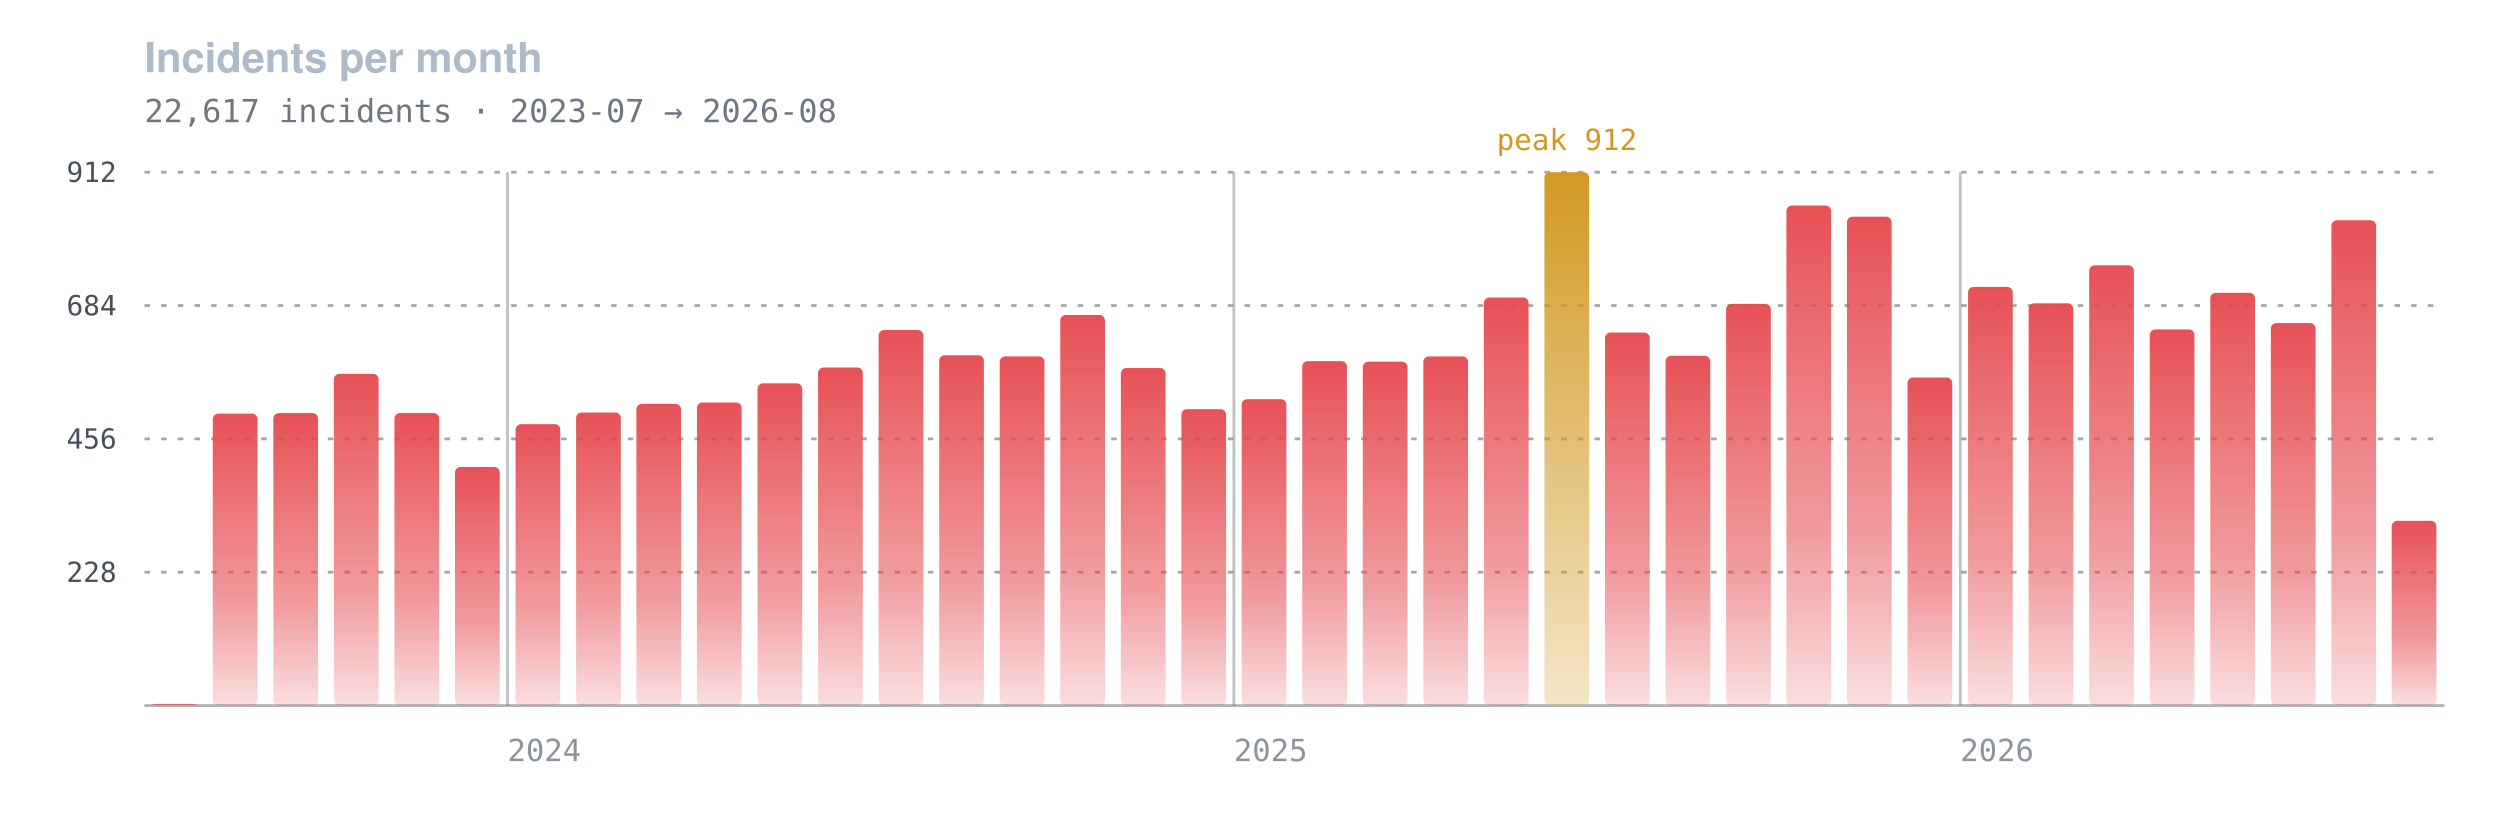
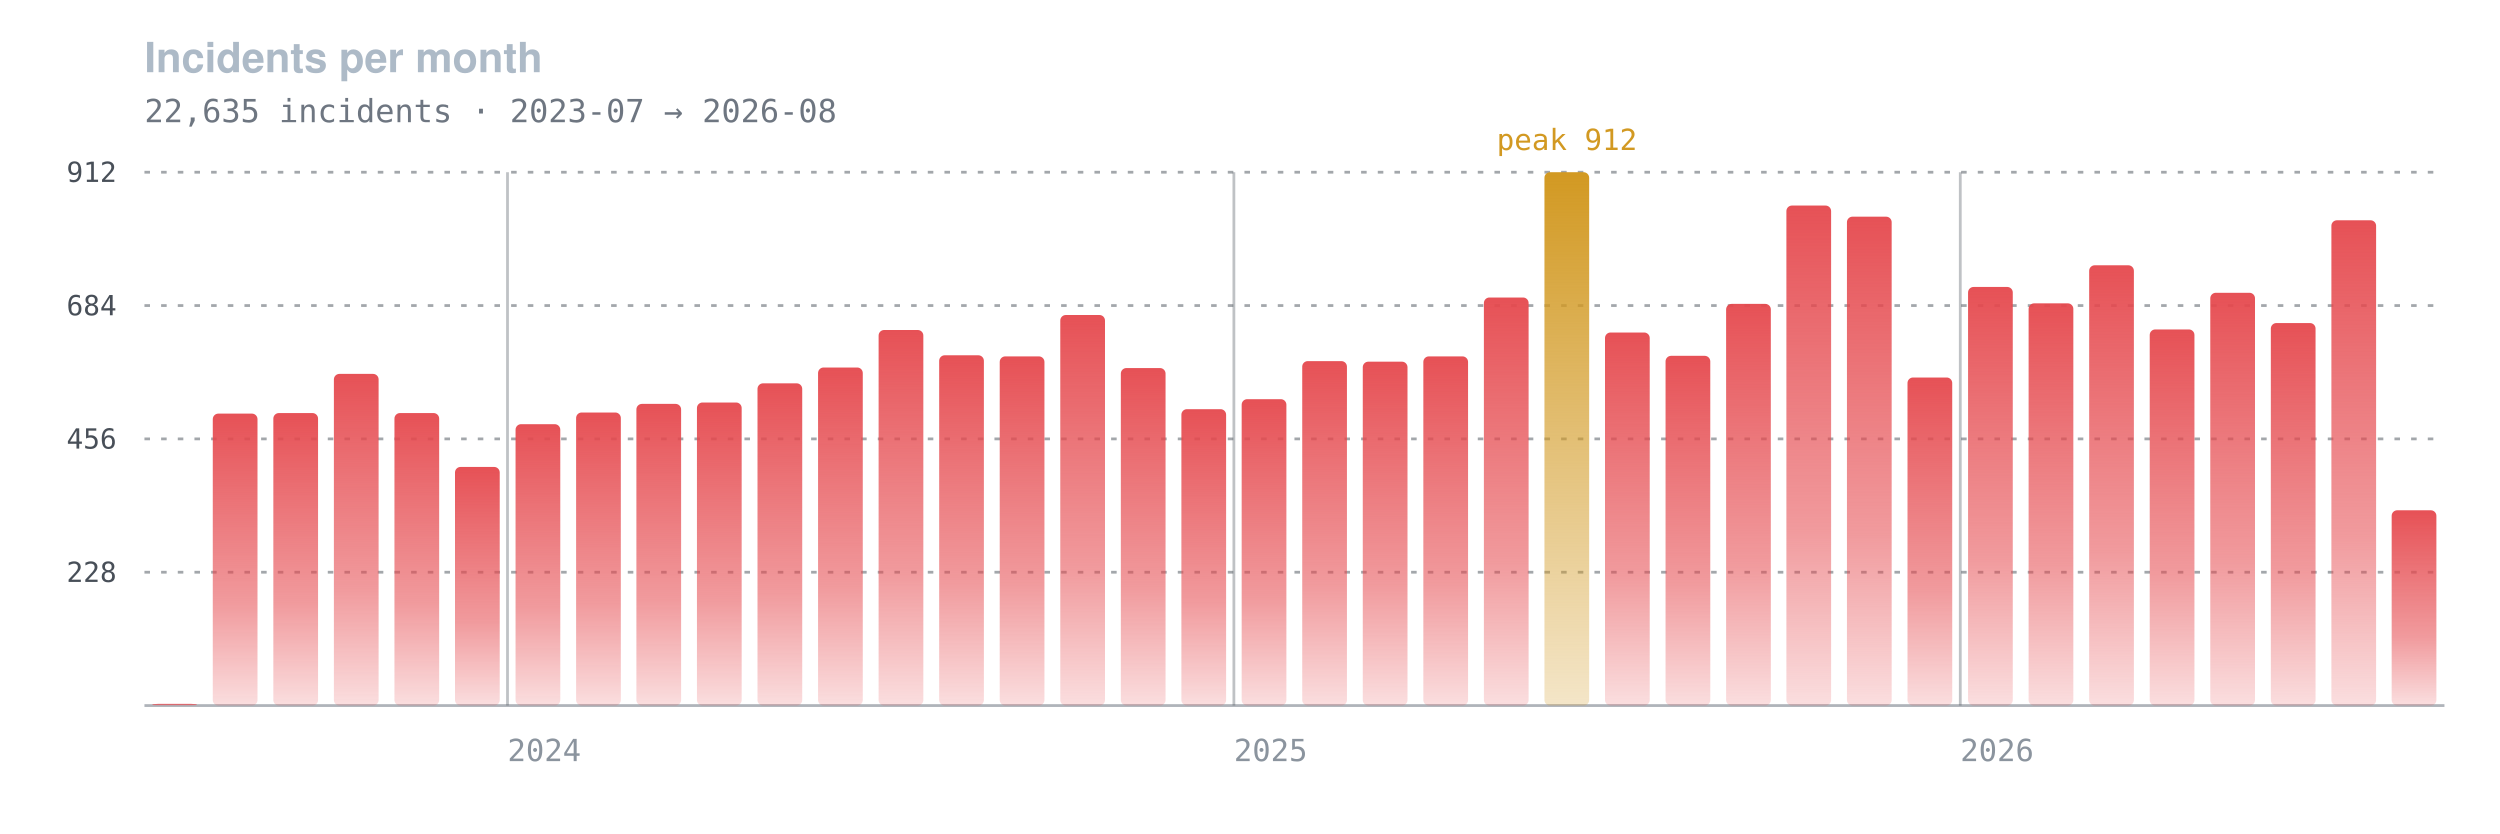
<svg xmlns="http://www.w3.org/2000/svg" viewBox="0 0 900 300" width="900" height="300" role="img">
  <defs>
    <linearGradient id="bg" x1="0" y1="0" x2="0" y2="1">
      <stop offset="0%" stop-color="#e5484d" stop-opacity="0.95" />
      <stop offset="65%" stop-color="#e5484d" stop-opacity="0.55" />
      <stop offset="100%" stop-color="#e5484d" stop-opacity="0.18" />
    </linearGradient>
    <linearGradient id="pk" x1="0" y1="0" x2="0" y2="1">
      <stop offset="0%" stop-color="#d29922" stop-opacity="1" />
      <stop offset="100%" stop-color="#d29922" stop-opacity="0.25" />
    </linearGradient>
  </defs>
  <text x="52" y="26" fill="#adbac7" font-size="15" font-family="-apple-system,BlinkMacSystemFont,Segoe UI,Helvetica,Arial,sans-serif" font-weight="600">Incidents per month</text>
-   <text x="52" y="44" fill="#6e7681" font-size="11.5" font-family="ui-monospace,SFMono-Regular,Menlo,Consolas,monospace">22,617 incidents · 2023-07 → 2026-08</text>
+   <text x="52" y="44" fill="#6e7681" font-size="11.5" font-family="ui-monospace,SFMono-Regular,Menlo,Consolas,monospace">22,635 incidents · 2023-07 → 2026-08</text>
  <line x1="52" y1="206.0" x2="880" y2="206.0" stroke="#484f58" stroke-width="1" stroke-dasharray="2 4" opacity="0.5" />
  <text x="42" y="209.5" fill="#484f58" font-size="10" font-family="ui-monospace,SFMono-Regular,Menlo,Consolas,monospace" text-anchor="end">228</text>
  <line x1="52" y1="158.0" x2="880" y2="158.0" stroke="#484f58" stroke-width="1" stroke-dasharray="2 4" opacity="0.5" />
  <text x="42" y="161.5" fill="#484f58" font-size="10" font-family="ui-monospace,SFMono-Regular,Menlo,Consolas,monospace" text-anchor="end">456</text>
  <line x1="52" y1="110.0" x2="880" y2="110.0" stroke="#484f58" stroke-width="1" stroke-dasharray="2 4" opacity="0.5" />
  <text x="42" y="113.5" fill="#484f58" font-size="10" font-family="ui-monospace,SFMono-Regular,Menlo,Consolas,monospace" text-anchor="end">684</text>
  <line x1="52" y1="62.0" x2="880" y2="62.0" stroke="#484f58" stroke-width="1" stroke-dasharray="2 4" opacity="0.5" />
  <text x="42" y="65.5" fill="#484f58" font-size="10" font-family="ui-monospace,SFMono-Regular,Menlo,Consolas,monospace" text-anchor="end">912</text>
  <line x1="52" y1="254" x2="880" y2="254" stroke="#6e7681" stroke-width="1" opacity="0.55" />
  <rect x="54.8" y="253.4" width="16.1" height="0.6" rx="2" fill="url(#bg)" />
  <rect x="76.6" y="148.9" width="16.1" height="105.1" rx="2" fill="url(#bg)" />
  <rect x="98.4" y="148.7" width="16.1" height="105.3" rx="2" fill="url(#bg)" />
  <rect x="120.2" y="134.6" width="16.1" height="119.4" rx="2" fill="url(#bg)" />
  <rect x="142.0" y="148.7" width="16.1" height="105.3" rx="2" fill="url(#bg)" />
  <rect x="163.8" y="168.1" width="16.1" height="85.9" rx="2" fill="url(#bg)" />
  <rect x="185.6" y="152.7" width="16.1" height="101.3" rx="2" fill="url(#bg)" />
  <line x1="182.7" y1="62" x2="182.7" y2="254" stroke="#484f58" stroke-width="1" opacity="0.35" />
  <text x="182.7" y="274" fill="#8b949e" font-size="11" font-family="ui-monospace,SFMono-Regular,Menlo,Consolas,monospace">2024</text>
  <rect x="207.4" y="148.5" width="16.1" height="105.5" rx="2" fill="url(#bg)" />
  <rect x="229.1" y="145.4" width="16.1" height="108.6" rx="2" fill="url(#bg)" />
  <rect x="250.9" y="144.9" width="16.1" height="109.1" rx="2" fill="url(#bg)" />
  <rect x="272.7" y="138.0" width="16.1" height="116.0" rx="2" fill="url(#bg)" />
  <rect x="294.5" y="132.3" width="16.1" height="121.7" rx="2" fill="url(#bg)" />
  <rect x="316.3" y="118.8" width="16.1" height="135.2" rx="2" fill="url(#bg)" />
  <rect x="338.1" y="127.9" width="16.1" height="126.1" rx="2" fill="url(#bg)" />
  <rect x="359.9" y="128.3" width="16.1" height="125.7" rx="2" fill="url(#bg)" />
  <rect x="381.7" y="113.4" width="16.1" height="140.6" rx="2" fill="url(#bg)" />
  <rect x="403.5" y="132.5" width="16.1" height="121.5" rx="2" fill="url(#bg)" />
  <rect x="425.3" y="147.3" width="16.1" height="106.7" rx="2" fill="url(#bg)" />
  <rect x="447.0" y="143.7" width="16.1" height="110.3" rx="2" fill="url(#bg)" />
  <line x1="444.2" y1="62" x2="444.2" y2="254" stroke="#484f58" stroke-width="1" opacity="0.35" />
  <text x="444.2" y="274" fill="#8b949e" font-size="11" font-family="ui-monospace,SFMono-Regular,Menlo,Consolas,monospace">2025</text>
  <rect x="468.8" y="130.0" width="16.1" height="124.0" rx="2" fill="url(#bg)" />
  <rect x="490.6" y="130.2" width="16.1" height="123.8" rx="2" fill="url(#bg)" />
  <rect x="512.4" y="128.3" width="16.1" height="125.7" rx="2" fill="url(#bg)" />
  <rect x="534.2" y="107.1" width="16.1" height="146.9" rx="2" fill="url(#bg)" />
  <rect x="556.0" y="62.0" width="16.1" height="192.0" rx="2" fill="url(#pk)" />
  <rect x="577.8" y="119.7" width="16.1" height="134.3" rx="2" fill="url(#bg)" />
  <rect x="599.6" y="128.1" width="16.1" height="125.9" rx="2" fill="url(#bg)" />
  <rect x="621.4" y="109.4" width="16.1" height="144.6" rx="2" fill="url(#bg)" />
  <rect x="643.1" y="74.0" width="16.1" height="180.0" rx="2" fill="url(#bg)" />
  <rect x="664.9" y="78.0" width="16.1" height="176.0" rx="2" fill="url(#bg)" />
  <rect x="686.7" y="135.9" width="16.1" height="118.1" rx="2" fill="url(#bg)" />
  <rect x="708.5" y="103.3" width="16.1" height="150.7" rx="2" fill="url(#bg)" />
  <line x1="705.7" y1="62" x2="705.7" y2="254" stroke="#484f58" stroke-width="1" opacity="0.35" />
  <text x="705.7" y="274" fill="#8b949e" font-size="11" font-family="ui-monospace,SFMono-Regular,Menlo,Consolas,monospace">2026</text>
  <rect x="730.3" y="109.2" width="16.1" height="144.8" rx="2" fill="url(#bg)" />
  <rect x="752.1" y="95.5" width="16.1" height="158.5" rx="2" fill="url(#bg)" />
  <rect x="773.9" y="118.6" width="16.1" height="135.4" rx="2" fill="url(#bg)" />
  <rect x="795.7" y="105.4" width="16.1" height="148.6" rx="2" fill="url(#bg)" />
  <rect x="817.5" y="116.3" width="16.1" height="137.7" rx="2" fill="url(#bg)" />
  <rect x="839.3" y="79.3" width="16.1" height="174.7" rx="2" fill="url(#bg)" />
-   <rect x="861.0" y="187.5" width="16.1" height="66.5" rx="2" fill="url(#bg)" />
+   <rect x="861.0" y="183.7" width="16.1" height="70.3" rx="2" fill="url(#bg)" />
  <text x="564.1" y="54.0" fill="#d29922" font-size="10.5" font-family="ui-monospace,SFMono-Regular,Menlo,Consolas,monospace" text-anchor="middle">peak 912</text>
</svg>
